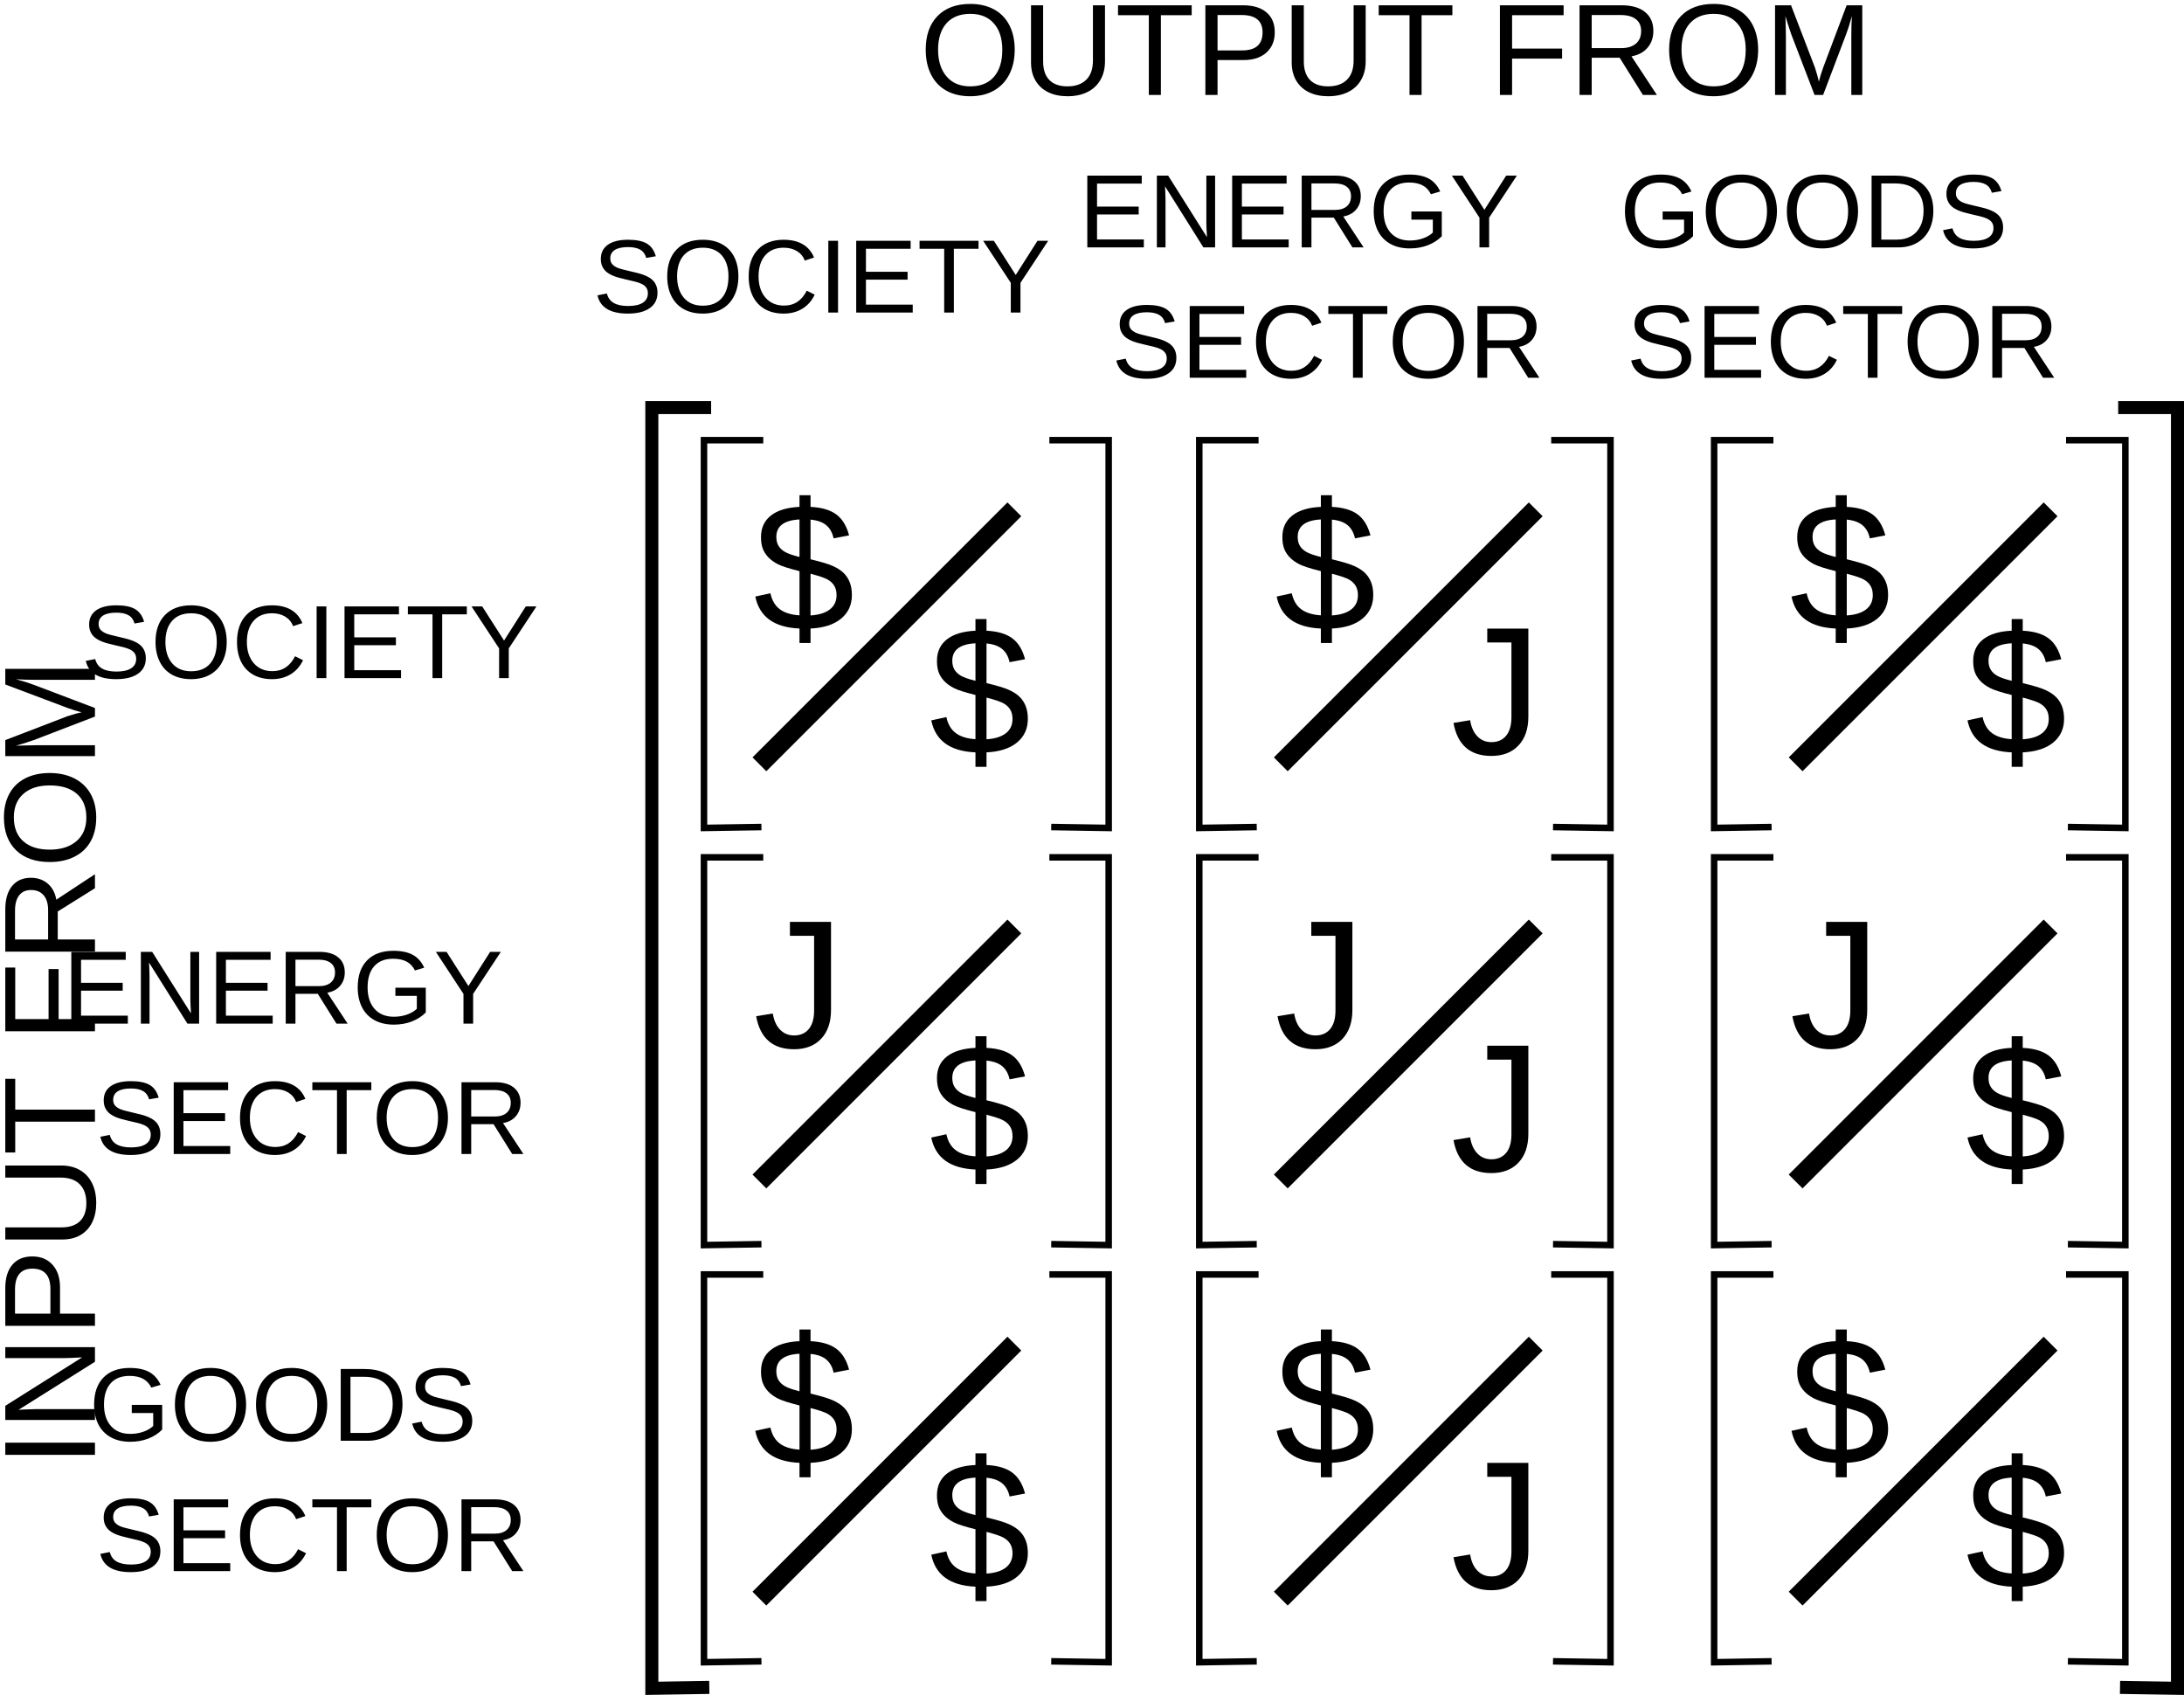
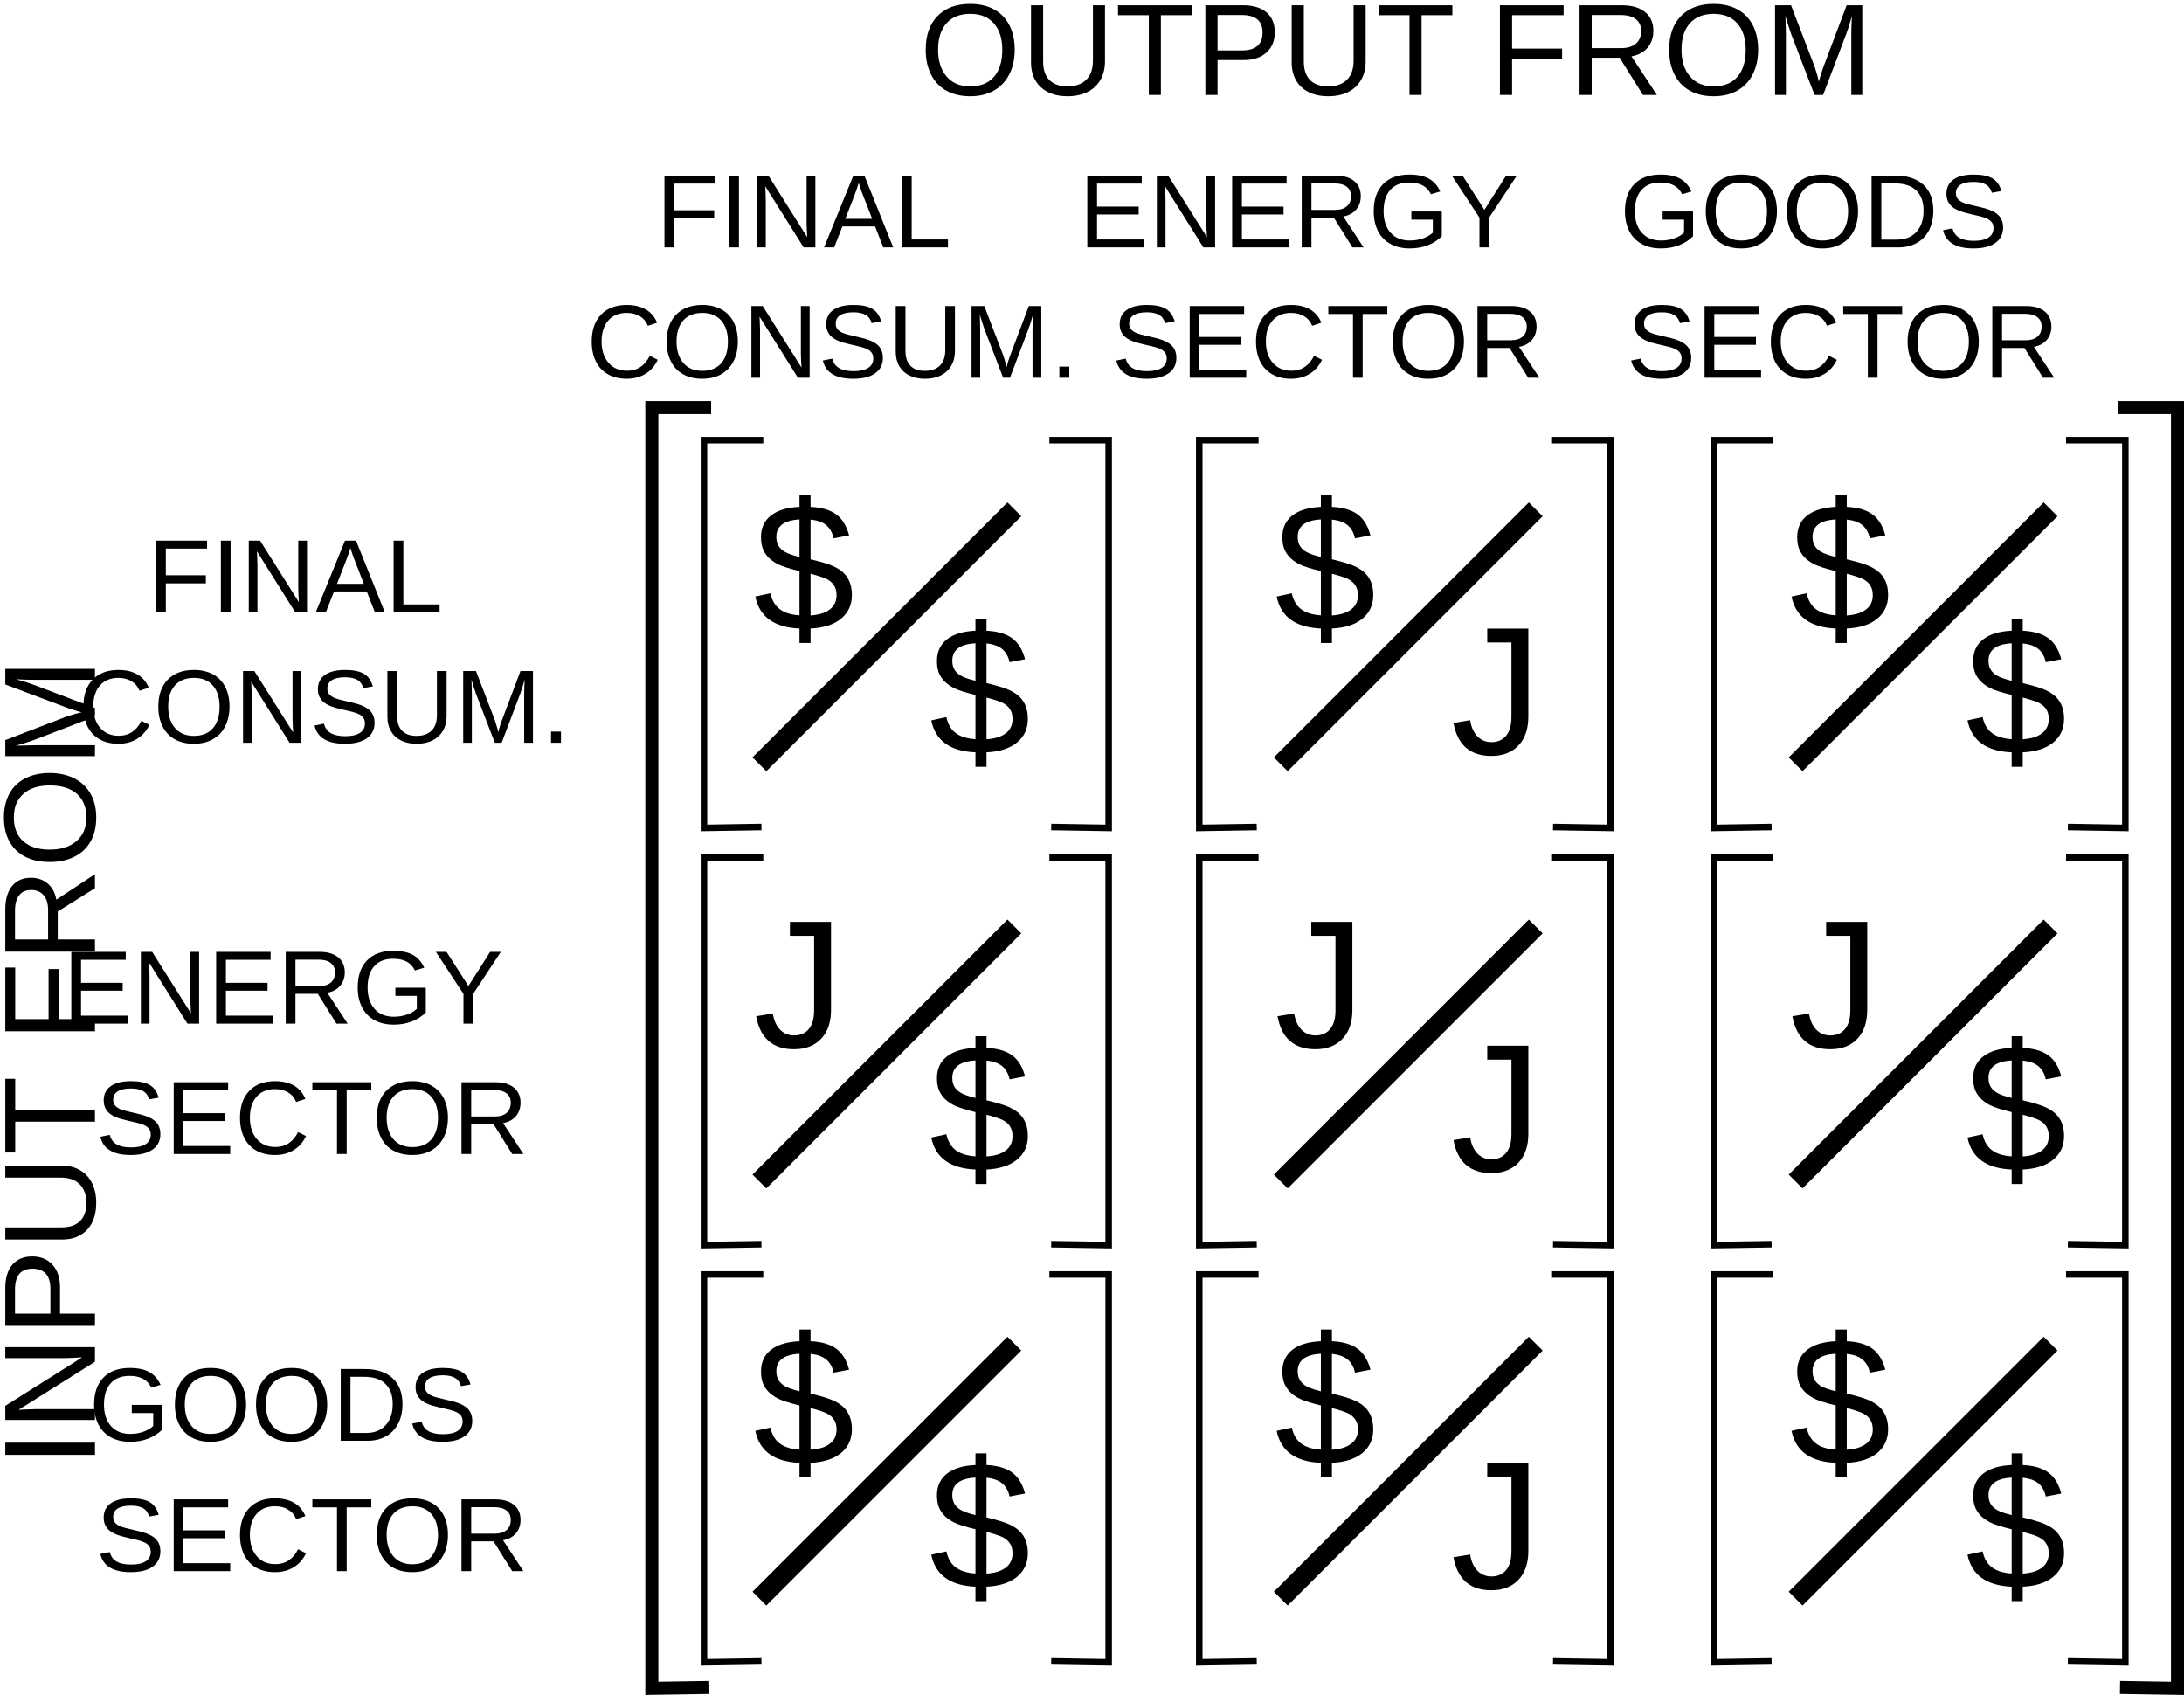
<svg xmlns="http://www.w3.org/2000/svg" width="670.234" height="520.047" id="svg2" version="1.1">
  <defs id="defs4" />
  <g id="layer1" transform="translate(-185.504,-221.3234)">
    <text xml:space="preserve" style="font-size:40px;font-style:normal;font-variant:normal;font-weight:normal;font-stretch:normal;text-align:start;line-height:125%;letter-spacing:0px;word-spacing:0px;text-anchor:start;fill:#000000;fill-opacity:1;stroke:none;font-family:Arial;-inkscape-font-specification:Arial" x="467.698" y="250.464" id="text2985">
      <tspan id="tspan2987" x="467.698" y="250.464">OUTPUT FROM</tspan>
-     </text>
-     <text xml:space="preserve" style="font-size:32px;font-style:normal;font-variant:normal;font-weight:normal;font-stretch:normal;text-align:center;line-height:125%;letter-spacing:0px;word-spacing:0px;text-anchor:middle;fill:#000000;fill-opacity:1;stroke:none;font-family:Arial;-inkscape-font-specification:Arial" x="459.864" y="317.234" id="text2989">
-       <tspan x="459.864" y="317.234" id="tspan2993">SOCIETY</tspan>
    </text>
    <text id="text2995" y="297.234" x="615.247" style="font-size:32px;font-style:normal;font-variant:normal;font-weight:normal;font-stretch:normal;text-align:center;line-height:125%;letter-spacing:0px;word-spacing:0px;text-anchor:middle;fill:#000000;fill-opacity:1;stroke:none;font-family:Arial;-inkscape-font-specification:Arial" xml:space="preserve">
      <tspan y="297.234" x="615.247" id="tspan2997">ENERGY</tspan>
      <tspan id="tspan2999" y="337.234" x="615.247">SECTOR</tspan>
    </text>
    <text id="text3009" y="214.645" x="-671.431" style="font-size:40px;font-style:normal;font-variant:normal;font-weight:normal;font-stretch:normal;text-align:start;line-height:125%;letter-spacing:0px;word-spacing:0px;text-anchor:start;fill:#000000;fill-opacity:1;stroke:none;font-family:Arial;-inkscape-font-specification:Arial" xml:space="preserve" transform="matrix(0,-1,1,0,0,0)">
      <tspan y="214.645" x="-671.431" id="tspan3011">INPUT FROM</tspan>
    </text>
    <text id="text3015" y="535.416" x="303.454" style="font-size:32px;font-style:normal;font-variant:normal;font-weight:normal;font-stretch:normal;text-align:center;line-height:125%;letter-spacing:0px;word-spacing:0px;text-anchor:middle;fill:#000000;fill-opacity:1;stroke:none;font-family:Arial;-inkscape-font-specification:Arial" xml:space="preserve">
      <tspan y="535.416" x="303.454" id="tspan3017">ENERGY</tspan>
      <tspan id="tspan3019" y="575.416" x="303.454">SECTOR</tspan>
-     </text>
-     <text xml:space="preserve" style="font-size:32px;font-style:normal;font-variant:normal;font-weight:normal;font-stretch:normal;text-align:center;line-height:125%;letter-spacing:0px;word-spacing:0px;text-anchor:middle;fill:#000000;fill-opacity:1;stroke:none;font-family:Arial;-inkscape-font-specification:Arial" x="302.836" y="429.408" id="text3021">
-       <tspan x="302.836" y="429.408" id="tspan3025">SOCIETY</tspan>
    </text>
    <text xml:space="preserve" style="font-size:56px;font-style:normal;font-variant:normal;font-weight:normal;font-stretch:normal;text-align:start;line-height:125%;letter-spacing:0px;word-spacing:0px;text-anchor:start;fill:#000000;fill-opacity:1;stroke:none;font-family:Arial;-inkscape-font-specification:Arial" x="166.265" y="768.733" id="text3089">
      <tspan id="tspan3091" x="166.265" y="768.733" />
    </text>
    <g id="g3225">
      <text id="text3081" y="414.729" x="416.685" style="font-size:56px;font-style:normal;font-variant:normal;font-weight:normal;font-stretch:normal;text-align:start;line-height:125%;letter-spacing:0px;word-spacing:0px;text-anchor:start;fill:#000000;fill-opacity:1;stroke:none;font-family:Arial;-inkscape-font-specification:Arial" xml:space="preserve">
        <tspan y="414.729" x="416.685" id="tspan3083">$</tspan>
      </text>
      <path id="path3093" d="M 418.554,455.851 496.796,377.608" style="fill:none;stroke:#000000;stroke-width:6;stroke-linecap:butt;stroke-linejoin:miter;stroke-opacity:1" />
      <text xml:space="preserve" style="font-size:56px;font-style:normal;font-variant:normal;font-weight:normal;font-stretch:normal;text-align:start;line-height:125%;letter-spacing:0px;word-spacing:0px;text-anchor:start;fill:#000000;fill-opacity:1;stroke:none;font-family:Arial;-inkscape-font-specification:Arial" x="470.685" y="452.729" id="text3105">
        <tspan id="tspan3107" x="470.685" y="452.729">$</tspan>
      </text>
      <path id="path3143" d="m 419.738,356.389 -18.197,0 0,118.982 17.637,-0.28" style="fill:none;stroke:#000000;stroke-width:2;stroke-linecap:butt;stroke-linejoin:miter;stroke-opacity:1" />
      <path id="path3151" d="m 507.541,356.389 18.197,0 0,118.982 -17.637,-0.28" style="fill:none;stroke:#000000;stroke-width:2;stroke-linecap:butt;stroke-linejoin:miter;stroke-opacity:1" />
    </g>
    <path id="path3215" d="m 403.738,346.389 -18.197,0 0,392.982 17.637,-0.28" style="fill:none;stroke:#000000;stroke-width:4;stroke-linecap:butt;stroke-linejoin:miter;stroke-opacity:1" />
    <g id="g3143">
      <text xml:space="preserve" style="font-size:56px;font-style:normal;font-variant:normal;font-weight:normal;font-stretch:normal;text-align:start;line-height:125%;letter-spacing:0px;word-spacing:0px;text-anchor:start;fill:#000000;fill-opacity:1;stroke:none;font-family:Arial;-inkscape-font-specification:Arial" x="416.685" y="542.729" id="text3123">
        <tspan id="tspan3125" x="416.685" y="542.729">J</tspan>
      </text>
      <path style="fill:none;stroke:#000000;stroke-width:6;stroke-linecap:butt;stroke-linejoin:miter;stroke-opacity:1" d="M 418.554,583.851 496.796,505.608" id="path3127" />
      <text id="text3129" y="580.729" x="470.685" style="font-size:56px;font-style:normal;font-variant:normal;font-weight:normal;font-stretch:normal;text-align:start;line-height:125%;letter-spacing:0px;word-spacing:0px;text-anchor:start;fill:#000000;fill-opacity:1;stroke:none;font-family:Arial;-inkscape-font-specification:Arial" xml:space="preserve">
        <tspan y="580.729" x="470.685" id="tspan3131">$</tspan>
      </text>
      <path style="fill:none;stroke:#000000;stroke-width:2;stroke-linecap:butt;stroke-linejoin:miter;stroke-opacity:1" d="m 419.738,484.389 -18.197,0 0,118.982 17.637,-0.28" id="path3145" />
      <path style="fill:none;stroke:#000000;stroke-width:2;stroke-linecap:butt;stroke-linejoin:miter;stroke-opacity:1" d="m 507.541,484.389 18.197,0 0,118.982 -17.637,-0.28" id="path3153" />
    </g>
    <g id="g3161">
      <text xml:space="preserve" style="font-size:56px;font-style:normal;font-variant:normal;font-weight:normal;font-stretch:normal;text-align:start;line-height:125%;letter-spacing:0px;word-spacing:0px;text-anchor:start;fill:#000000;fill-opacity:1;stroke:none;font-family:Arial;-inkscape-font-specification:Arial" x="576.685" y="414.729" id="text3113">
        <tspan id="tspan3115" x="576.685" y="414.729">$</tspan>
      </text>
      <path style="fill:none;stroke:#000000;stroke-width:6;stroke-linecap:butt;stroke-linejoin:miter;stroke-opacity:1" d="M 578.554,455.851 656.796,377.608" id="path3117" />
      <text id="text3119" y="452.729" x="630.685" style="font-size:56px;font-style:normal;font-variant:normal;font-weight:normal;font-stretch:normal;text-align:start;line-height:125%;letter-spacing:0px;word-spacing:0px;text-anchor:start;fill:#000000;fill-opacity:1;stroke:none;font-family:Arial;-inkscape-font-specification:Arial" xml:space="preserve">
        <tspan y="452.729" x="630.685" id="tspan3121">J</tspan>
      </text>
      <path style="fill:none;stroke:#000000;stroke-width:2;stroke-linecap:butt;stroke-linejoin:miter;stroke-opacity:1" d="m 571.738,356.389 -18.197,0 0,118.982 17.637,-0.28" id="path3147" />
      <path style="fill:none;stroke:#000000;stroke-width:2;stroke-linecap:butt;stroke-linejoin:miter;stroke-opacity:1" d="m 661.541,356.389 18.197,0 0,118.982 -17.637,-0.28" id="path3155" />
    </g>
    <g id="g3170">
      <text id="text3133" y="542.729" x="576.685" style="font-size:56px;font-style:normal;font-variant:normal;font-weight:normal;font-stretch:normal;text-align:start;line-height:125%;letter-spacing:0px;word-spacing:0px;text-anchor:start;fill:#000000;fill-opacity:1;stroke:none;font-family:Arial;-inkscape-font-specification:Arial" xml:space="preserve">
        <tspan y="542.729" x="576.685" id="tspan3135">J</tspan>
      </text>
      <path id="path3137" d="M 578.554,583.851 656.796,505.608" style="fill:none;stroke:#000000;stroke-width:6;stroke-linecap:butt;stroke-linejoin:miter;stroke-opacity:1" />
      <text xml:space="preserve" style="font-size:56px;font-style:normal;font-variant:normal;font-weight:normal;font-stretch:normal;text-align:start;line-height:125%;letter-spacing:0px;word-spacing:0px;text-anchor:start;fill:#000000;fill-opacity:1;stroke:none;font-family:Arial;-inkscape-font-specification:Arial" x="630.685" y="580.729" id="text3139">
        <tspan id="tspan3141" x="630.685" y="580.729">J</tspan>
      </text>
      <path id="path3149" d="m 571.738,484.389 -18.197,0 0,118.982 17.637,-0.28" style="fill:none;stroke:#000000;stroke-width:2;stroke-linecap:butt;stroke-linejoin:miter;stroke-opacity:1" />
      <path id="path3157" d="m 661.541,484.389 18.197,0 0,118.982 -17.637,-0.28" style="fill:none;stroke:#000000;stroke-width:2;stroke-linecap:butt;stroke-linejoin:miter;stroke-opacity:1" />
    </g>
    <text xml:space="preserve" style="font-size:32px;font-style:normal;font-variant:normal;font-weight:normal;font-stretch:normal;text-align:center;line-height:125%;letter-spacing:0px;word-spacing:0px;text-anchor:middle;fill:#000000;fill-opacity:1;stroke:none;font-family:Arial;-inkscape-font-specification:Arial" x="773.247" y="297.234" id="text3028">
      <tspan id="tspan3030" x="773.247" y="297.234">GOODS</tspan>
      <tspan x="773.247" y="337.234" id="tspan3032">SECTOR</tspan>
    </text>
    <g id="g3188">
      <text id="text3034" y="414.729" x="734.685" style="font-size:56px;font-style:normal;font-variant:normal;font-weight:normal;font-stretch:normal;text-align:start;line-height:125%;letter-spacing:0px;word-spacing:0px;text-anchor:start;fill:#000000;fill-opacity:1;stroke:none;font-family:Arial;-inkscape-font-specification:Arial" xml:space="preserve">
        <tspan y="414.729" x="734.685" id="tspan3036">$</tspan>
      </text>
      <path id="path3038" d="M 736.554,455.851 814.796,377.608" style="fill:none;stroke:#000000;stroke-width:6;stroke-linecap:butt;stroke-linejoin:miter;stroke-opacity:1" />
      <text xml:space="preserve" style="font-size:56px;font-style:normal;font-variant:normal;font-weight:normal;font-stretch:normal;text-align:start;line-height:125%;letter-spacing:0px;word-spacing:0px;text-anchor:start;fill:#000000;fill-opacity:1;stroke:none;font-family:Arial;-inkscape-font-specification:Arial" x="788.685" y="452.729" id="text3040">
        <tspan id="tspan3042" x="788.685" y="452.729">$</tspan>
      </text>
      <path id="path3054" d="m 729.738,356.389 -18.197,0 0,118.982 17.637,-0.28" style="fill:none;stroke:#000000;stroke-width:2;stroke-linecap:butt;stroke-linejoin:miter;stroke-opacity:1" />
      <path id="path3058" d="m 819.541,356.389 18.197,0 0,118.982 -17.637,-0.28" style="fill:none;stroke:#000000;stroke-width:2;stroke-linecap:butt;stroke-linejoin:miter;stroke-opacity:1" />
    </g>
    <g id="g3197">
      <text xml:space="preserve" style="font-size:56px;font-style:normal;font-variant:normal;font-weight:normal;font-stretch:normal;text-align:start;line-height:125%;letter-spacing:0px;word-spacing:0px;text-anchor:start;fill:#000000;fill-opacity:1;stroke:none;font-family:Arial;-inkscape-font-specification:Arial" x="734.685" y="542.729" id="text3044">
        <tspan id="tspan3046" x="734.685" y="542.729">J</tspan>
      </text>
      <path style="fill:none;stroke:#000000;stroke-width:6;stroke-linecap:butt;stroke-linejoin:miter;stroke-opacity:1" d="M 736.554,583.851 814.796,505.608" id="path3048" />
      <text id="text3050" y="580.729" x="788.685" style="font-size:56px;font-style:normal;font-variant:normal;font-weight:normal;font-stretch:normal;text-align:start;line-height:125%;letter-spacing:0px;word-spacing:0px;text-anchor:start;fill:#000000;fill-opacity:1;stroke:none;font-family:Arial;-inkscape-font-specification:Arial" xml:space="preserve">
        <tspan y="580.729" x="788.685" id="tspan3052">$</tspan>
      </text>
      <path style="fill:none;stroke:#000000;stroke-width:2;stroke-linecap:butt;stroke-linejoin:miter;stroke-opacity:1" d="m 729.738,484.389 -18.197,0 0,118.982 17.637,-0.28" id="path3056" />
      <path style="fill:none;stroke:#000000;stroke-width:2;stroke-linecap:butt;stroke-linejoin:miter;stroke-opacity:1" d="m 819.541,484.389 18.197,0 0,118.982 -17.637,-0.28" id="path3060" />
    </g>
    <text xml:space="preserve" style="font-size:32px;font-style:normal;font-variant:normal;font-weight:normal;font-stretch:normal;text-align:center;line-height:125%;letter-spacing:0px;word-spacing:0px;text-anchor:middle;fill:#000000;fill-opacity:1;stroke:none;font-family:Arial;-inkscape-font-specification:Arial" x="303.454" y="663.416" id="text3062">
      <tspan id="tspan3064" x="303.454" y="663.416">GOODS</tspan>
      <tspan x="303.454" y="703.416" id="tspan3066">SECTOR</tspan>
    </text>
    <g id="g3152">
      <text id="text3068" y="670.729" x="416.685" style="font-size:56px;font-style:normal;font-variant:normal;font-weight:normal;font-stretch:normal;text-align:start;line-height:125%;letter-spacing:0px;word-spacing:0px;text-anchor:start;fill:#000000;fill-opacity:1;stroke:none;font-family:Arial;-inkscape-font-specification:Arial" xml:space="preserve">
        <tspan y="670.729" x="416.685" id="tspan3070">$</tspan>
      </text>
      <path id="path3072" d="M 418.554,711.851 496.796,633.608" style="fill:none;stroke:#000000;stroke-width:6;stroke-linecap:butt;stroke-linejoin:miter;stroke-opacity:1" />
      <text xml:space="preserve" style="font-size:56px;font-style:normal;font-variant:normal;font-weight:normal;font-stretch:normal;text-align:start;line-height:125%;letter-spacing:0px;word-spacing:0px;text-anchor:start;fill:#000000;fill-opacity:1;stroke:none;font-family:Arial;-inkscape-font-specification:Arial" x="470.685" y="708.729" id="text3074">
        <tspan id="tspan3076" x="470.685" y="708.729">$</tspan>
      </text>
      <path id="path3088" d="m 419.738,612.389 -18.197,0 0,118.982 17.637,-0.28" style="fill:none;stroke:#000000;stroke-width:2;stroke-linecap:butt;stroke-linejoin:miter;stroke-opacity:1" />
      <path id="path3092" d="m 507.541,612.389 18.197,0 0,118.982 -17.637,-0.28" style="fill:none;stroke:#000000;stroke-width:2;stroke-linecap:butt;stroke-linejoin:miter;stroke-opacity:1" />
    </g>
    <g id="g3179">
      <text xml:space="preserve" style="font-size:56px;font-style:normal;font-variant:normal;font-weight:normal;font-stretch:normal;text-align:start;line-height:125%;letter-spacing:0px;word-spacing:0px;text-anchor:start;fill:#000000;fill-opacity:1;stroke:none;font-family:Arial;-inkscape-font-specification:Arial" x="576.685" y="670.729" id="text3078">
        <tspan id="tspan3080" x="576.685" y="670.729">$</tspan>
      </text>
      <path style="fill:none;stroke:#000000;stroke-width:6;stroke-linecap:butt;stroke-linejoin:miter;stroke-opacity:1" d="M 578.554,711.851 656.796,633.608" id="path3082" />
      <text id="text3084" y="708.729" x="630.685" style="font-size:56px;font-style:normal;font-variant:normal;font-weight:normal;font-stretch:normal;text-align:start;line-height:125%;letter-spacing:0px;word-spacing:0px;text-anchor:start;fill:#000000;fill-opacity:1;stroke:none;font-family:Arial;-inkscape-font-specification:Arial" xml:space="preserve">
        <tspan y="708.729" x="630.685" id="tspan3086">J</tspan>
      </text>
      <path style="fill:none;stroke:#000000;stroke-width:2;stroke-linecap:butt;stroke-linejoin:miter;stroke-opacity:1" d="m 571.738,612.389 -18.197,0 0,118.982 17.637,-0.28" id="path3090" />
      <path style="fill:none;stroke:#000000;stroke-width:2;stroke-linecap:butt;stroke-linejoin:miter;stroke-opacity:1" d="m 661.541,612.389 18.197,0 0,118.982 -17.637,-0.28" id="path3094" />
    </g>
    <g id="g3206">
      <text id="text3096" y="670.729" x="734.685" style="font-size:56px;font-style:normal;font-variant:normal;font-weight:normal;font-stretch:normal;text-align:start;line-height:125%;letter-spacing:0px;word-spacing:0px;text-anchor:start;fill:#000000;fill-opacity:1;stroke:none;font-family:Arial;-inkscape-font-specification:Arial" xml:space="preserve">
        <tspan y="670.729" x="734.685" id="tspan3098">$</tspan>
      </text>
      <path id="path3100" d="M 736.554,711.851 814.796,633.608" style="fill:none;stroke:#000000;stroke-width:6;stroke-linecap:butt;stroke-linejoin:miter;stroke-opacity:1" />
      <text xml:space="preserve" style="font-size:56px;font-style:normal;font-variant:normal;font-weight:normal;font-stretch:normal;text-align:start;line-height:125%;letter-spacing:0px;word-spacing:0px;text-anchor:start;fill:#000000;fill-opacity:1;stroke:none;font-family:Arial;-inkscape-font-specification:Arial" x="788.685" y="708.729" id="text3102">
        <tspan id="tspan3104" x="788.685" y="708.729">$</tspan>
      </text>
      <path id="path3106" d="m 729.738,612.389 -18.197,0 0,118.982 17.637,-0.28" style="fill:none;stroke:#000000;stroke-width:2;stroke-linecap:butt;stroke-linejoin:miter;stroke-opacity:1" />
      <path id="path3108" d="m 819.541,612.389 18.197,0 0,118.982 -17.637,-0.28" style="fill:none;stroke:#000000;stroke-width:2;stroke-linecap:butt;stroke-linejoin:miter;stroke-opacity:1" />
    </g>
    <path style="fill:none;stroke:#000000;stroke-width:4;stroke-linecap:butt;stroke-linejoin:miter;stroke-opacity:1" d="m 835.541,346.389 18.197,0 0,392.982 -17.637,-0.28" id="path3234" />
+     <text xml:space="preserve" style="font-size:32px;font-style:normal;font-variant:normal;font-weight:normal;font-stretch:normal;text-align:center;line-height:125%;letter-spacing:0px;word-spacing:0px;text-anchor:middle;fill:#000000;fill-opacity:1;stroke:none;font-family:Arial;-inkscape-font-specification:Arial" x="463.247" y="297.234" id="text3079">
+       <tspan x="463.247" y="297.234" id="tspan3084">FINAL</tspan>
+       <tspan x="463.247" y="337.234" id="tspan3089">CONSUM.</tspan>
+     </text>
+     <text id="text3091" y="409.234" x="307.247" style="font-size:32px;font-style:normal;font-variant:normal;font-weight:normal;font-stretch:normal;text-align:center;line-height:125%;letter-spacing:0px;word-spacing:0px;text-anchor:middle;fill:#000000;fill-opacity:1;stroke:none;font-family:Arial;-inkscape-font-specification:Arial" xml:space="preserve">
+       <tspan id="tspan3093" y="409.234" x="307.247">FINAL</tspan>
+       <tspan id="tspan3095" y="449.234" x="307.247">CONSUM.</tspan>
+     </text>
  </g>
</svg>
